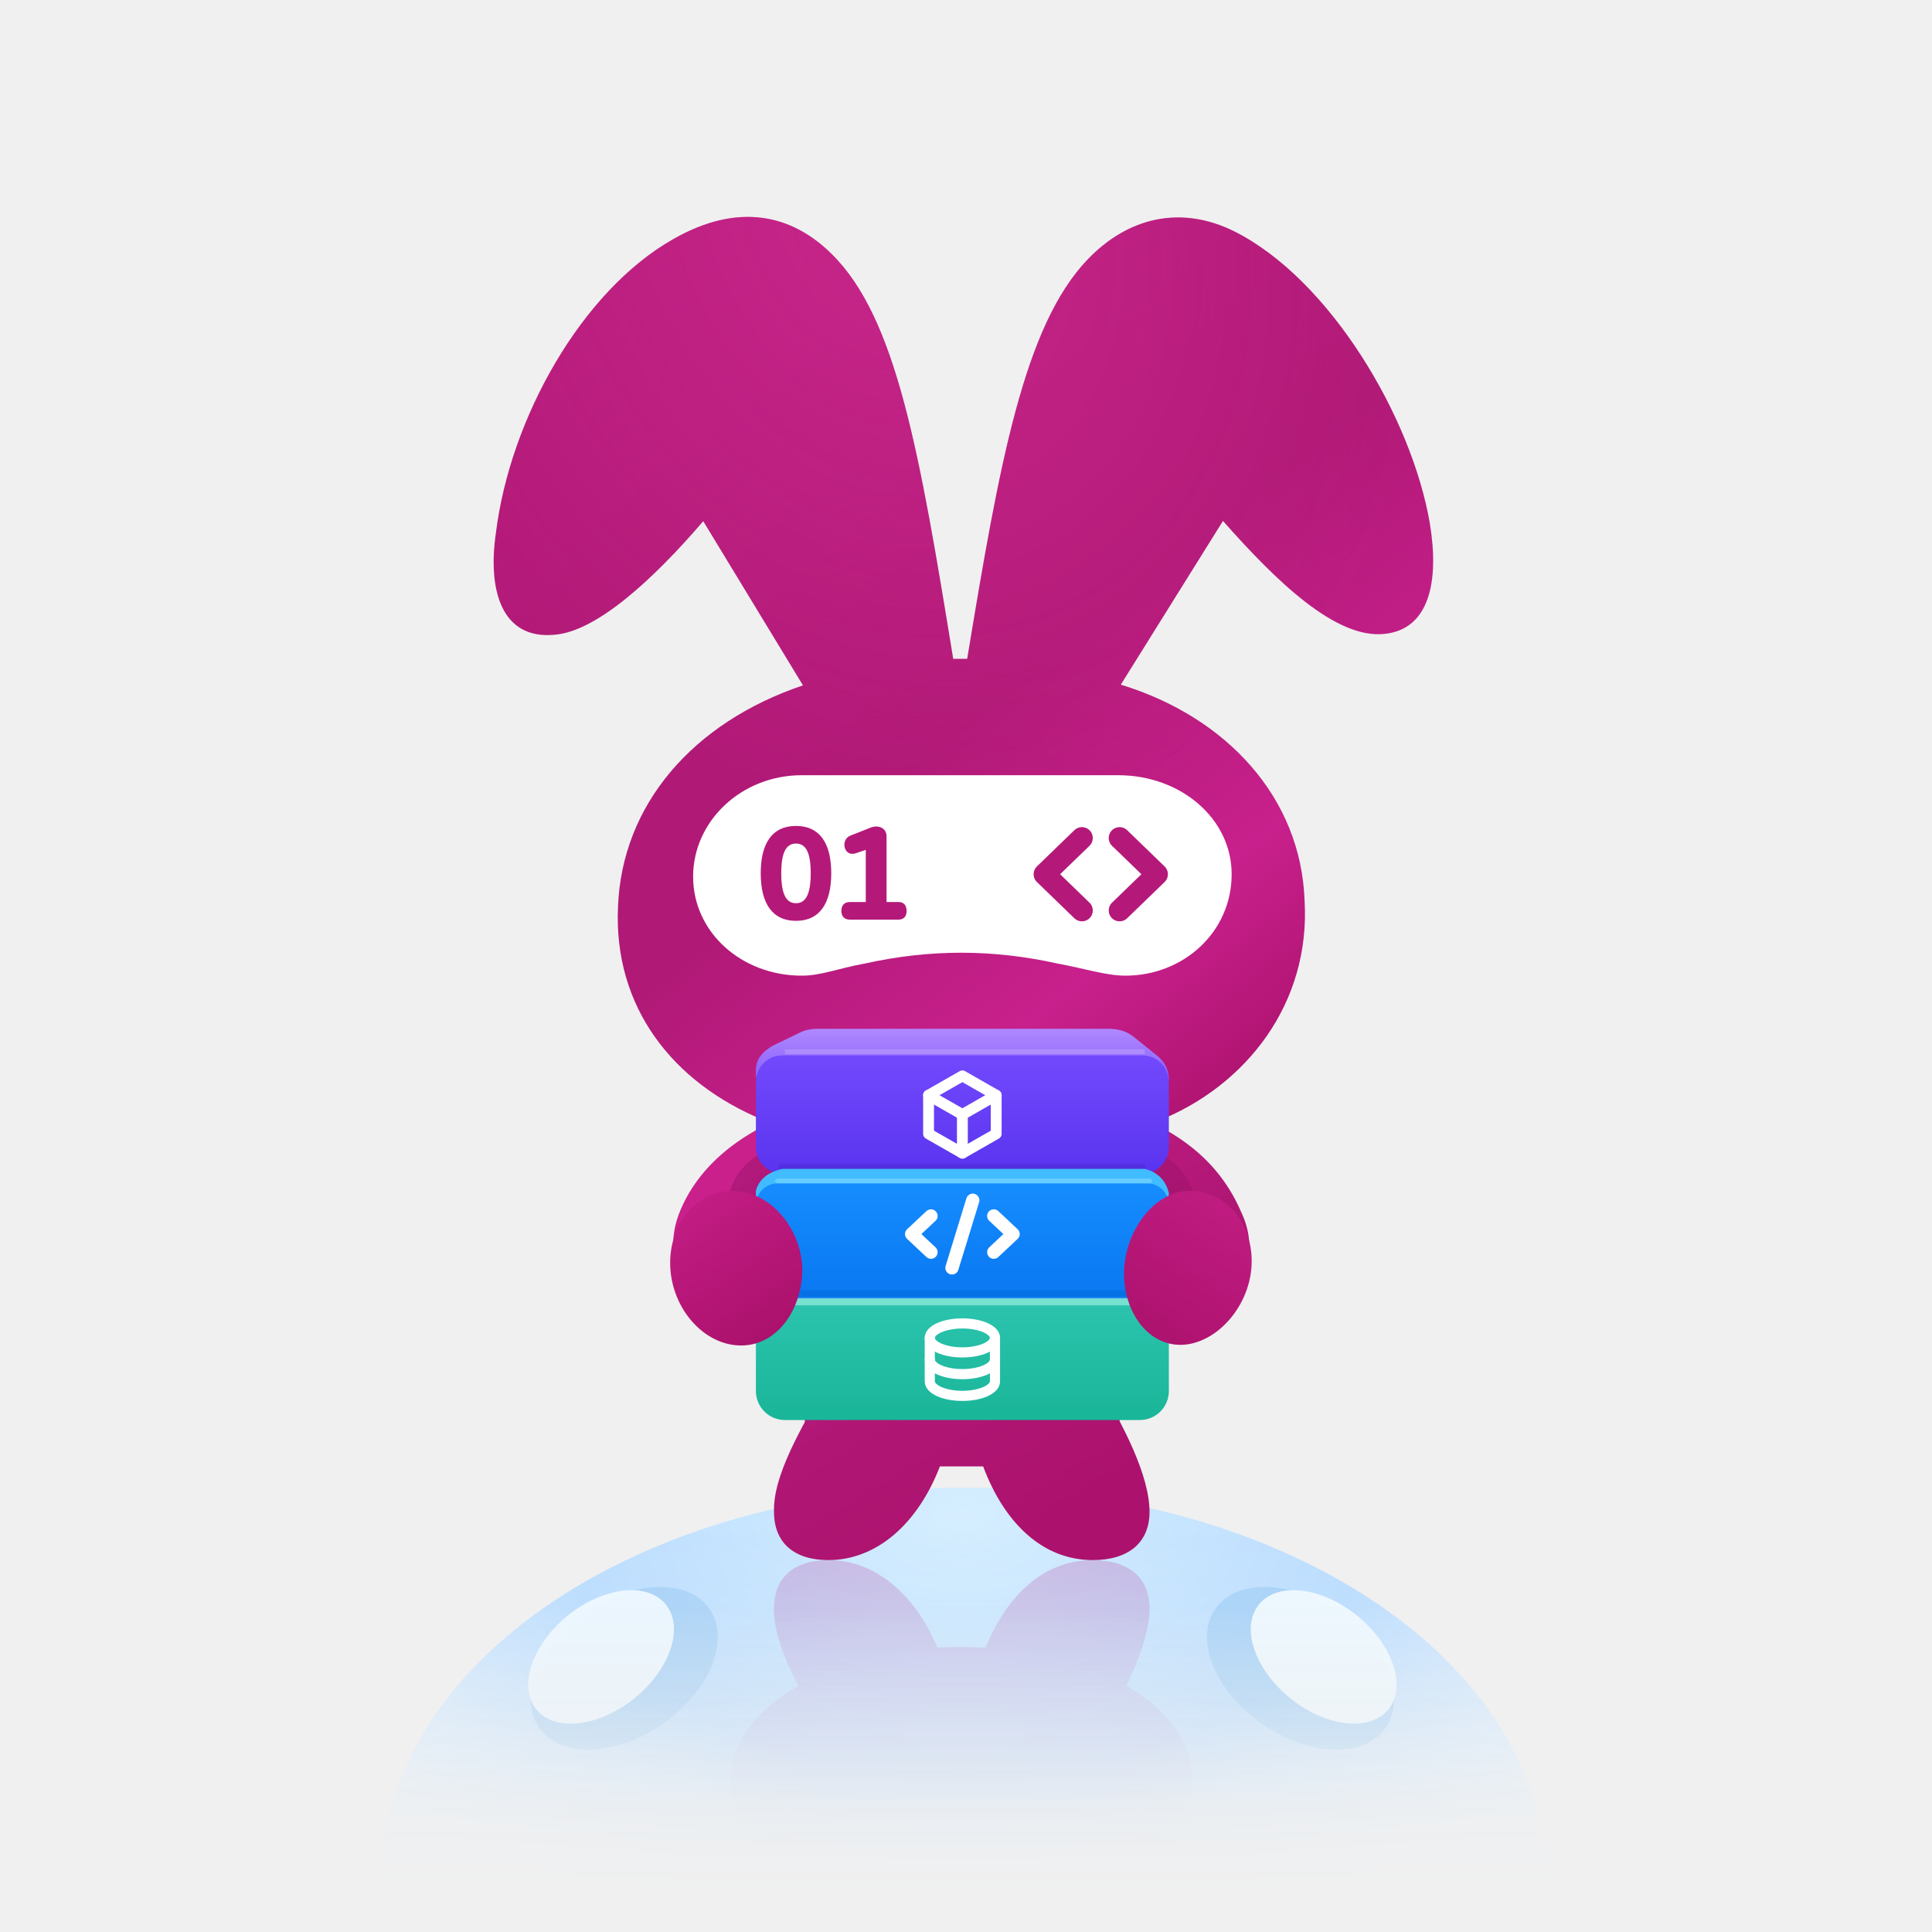
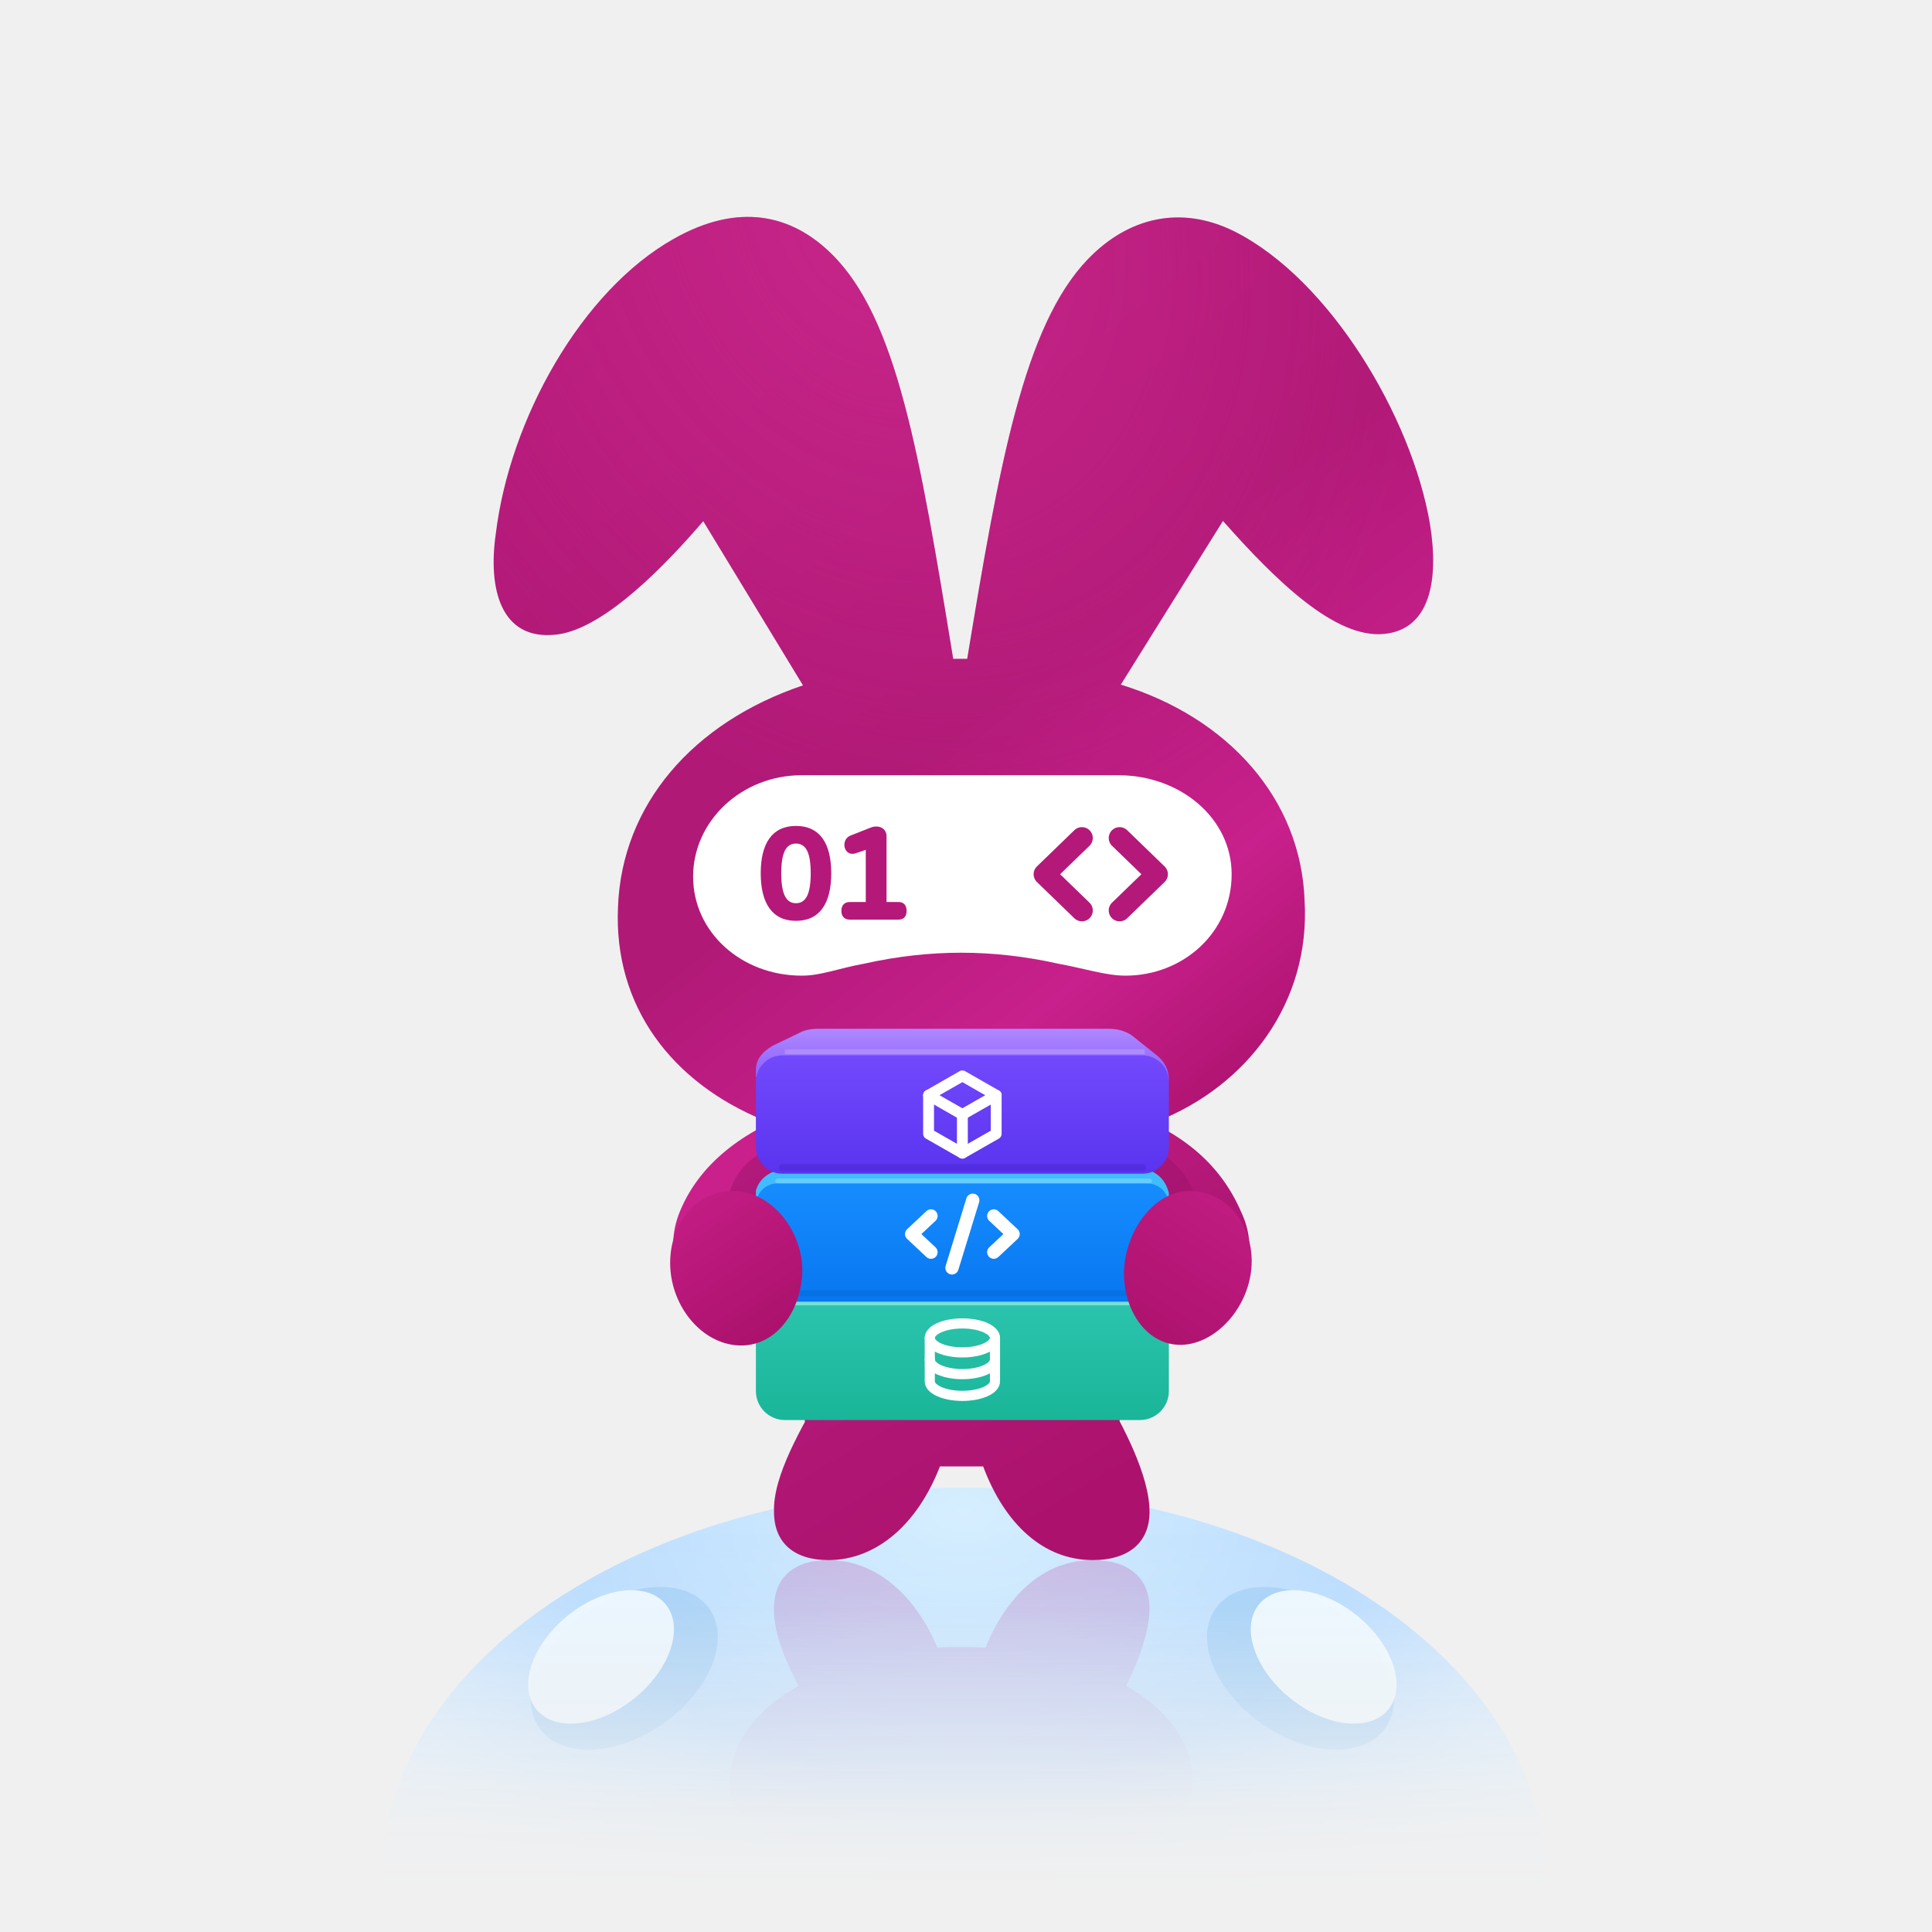
<svg xmlns="http://www.w3.org/2000/svg" width="800" height="800" viewBox="0 0 800 800" fill="none" role="img" aria-labelledby="title desc">
  <defs>
    <linearGradient id="rabbitPaint" x1="285" y1="160" x2="519" y2="455" gradientUnits="userSpaceOnUse">
      <stop stop-color="#B41A79" />
      <stop offset=".48" stop-color="#B01976" />
      <stop offset=".78" stop-color="#C8208C" />
      <stop offset="1" stop-color="#AD126E" />
    </linearGradient>
    <radialGradient id="rabbitLight" cx="0" cy="0" r="1" gradientUnits="userSpaceOnUse" gradientTransform="translate(363 89) rotate(63) scale(266 214)">
      <stop stop-color="#DF349E" stop-opacity=".44" />
      <stop offset="1" stop-color="#DF349E" stop-opacity="0" />
    </radialGradient>
    <linearGradient id="bodyPaint" x1="343" y1="462" x2="440" y2="626" gradientUnits="userSpaceOnUse">
      <stop stop-color="#CA208C" />
      <stop offset=".6" stop-color="#B01775" />
      <stop offset="1" stop-color="#AC126D" />
    </linearGradient>
    <linearGradient id="pawPaint" x1="291" y1="489" x2="331" y2="550" gradientUnits="userSpaceOnUse">
      <stop stop-color="#C41D85" />
      <stop offset="1" stop-color="#AA116B" />
    </linearGradient>
    <linearGradient id="rightPawPaint" x1="508" y1="497" x2="472" y2="553" gradientUnits="userSpaceOnUse">
      <stop stop-color="#C01C81" />
      <stop offset="1" stop-color="#AD126E" />
    </linearGradient>
    <linearGradient id="purplePaint" x1="398" y1="437" x2="398" y2="487" gradientUnits="userSpaceOnUse">
      <stop stop-color="#7249FC" />
      <stop offset="1" stop-color="#5933EF" />
    </linearGradient>
    <linearGradient id="purpleBevel" x1="398" y1="426" x2="398" y2="442" gradientUnits="userSpaceOnUse">
      <stop stop-color="#AF88FF" />
      <stop offset="1" stop-color="#9269FC" />
    </linearGradient>
    <linearGradient id="bluePaint" x1="397" y1="489" x2="397" y2="540" gradientUnits="userSpaceOnUse">
      <stop stop-color="#168DFF" />
      <stop offset="1" stop-color="#0876F0" />
    </linearGradient>
    <linearGradient id="tealPaint" x1="397" y1="540" x2="397" y2="589" gradientUnits="userSpaceOnUse">
      <stop stop-color="#2BC3AD" />
      <stop offset="1" stop-color="#19B598" />
    </linearGradient>
    <radialGradient id="moonPaint" cx="0" cy="0" r="1" gradientUnits="userSpaceOnUse" gradientTransform="translate(399 625) rotate(90) scale(197 290)">
      <stop stop-color="#D5EEFF" />
      <stop offset=".57" stop-color="#B9DCFF" />
      <stop offset="1" stop-color="#DCEFFF" />
    </radialGradient>
    <linearGradient id="moonAlpha" x1="0" y1="618" x2="0" y2="783" gradientUnits="userSpaceOnUse">
      <stop stop-color="#FFFFFF" />
      <stop offset=".28" stop-color="#FFFFFF" stop-opacity=".91" />
      <stop offset=".58" stop-color="#FFFFFF" stop-opacity=".48" />
      <stop offset=".82" stop-color="#FFFFFF" stop-opacity=".12" />
      <stop offset="1" stop-color="#FFFFFF" stop-opacity="0" />
    </linearGradient>
    <mask id="moonFade" x="150" y="610" width="500" height="190" maskUnits="userSpaceOnUse" maskContentUnits="userSpaceOnUse" style="mask-type:alpha">
      <rect x="150" y="610" width="500" height="190" fill="url(#moonAlpha)" />
    </mask>
    <clipPath id="moonClip">
      <ellipse cx="399" cy="778" rx="241" ry="162" />
    </clipPath>
    <linearGradient id="reflectionAlpha" x1="0" y1="642" x2="0" y2="764" gradientUnits="userSpaceOnUse">
      <stop stop-color="#FFFFFF" stop-opacity=".25" />
      <stop offset=".38" stop-color="#FFFFFF" stop-opacity=".15" />
      <stop offset=".76" stop-color="#FFFFFF" stop-opacity=".045" />
      <stop offset="1" stop-color="#FFFFFF" stop-opacity="0" />
    </linearGradient>
    <mask id="reflectionFade" x="270" y="640" width="260" height="145" maskUnits="userSpaceOnUse" maskContentUnits="userSpaceOnUse" style="mask-type:alpha">
      <rect x="270" y="640" width="260" height="145" fill="url(#reflectionAlpha)" />
    </mask>
    <path id="headShape" d="       M 332.5 283.8       L 291.2 215.8       C 270.1 240.4 247.1 261.2 230.0 262.8       C 207.3 265.2 202.0 243.7 205.3 221.0       C 211.1 173.4 240.8 120.5 278.8 99.0       C 305.8 83.6 327.8 88.9 344.2 105.0       C 371.4 131.6 380.8 187.8 394.7 272.8       L 400.5 272.8       C 413.8 192.1 424.0 134.9 450.4 107.4       C 467.1 90.0 488.9 84.8 511.1 95.8       C 550.6 115.6 584.6 172.7 592.1 216.9       C 596.0 240.8 591.9 260.7 573.1 262.5       C 553.0 264.5 528.6 240.8 506.4 215.7       L 464.1 283.5       C 508.2 297.0 538.7 330.5 540.2 372.9       C 542.7 415.1 516.4 449.6 479.2 464.3       C 454.7 473.8 427.0 476.1 398.0 476.0       C 368.7 476.0 340.0 473.7 316.1 463.8       C 278.4 448.3 254.0 416.9 255.9 375.5       C 257.5 333.3 286.8 299.2 332.5 283.8       Z" />
    <path id="legsShape" d="       M 341 575       C 332 591 320 611 320.5 626       C 320.5 639 329 646 343 646       C 363 646 380 631 389.2 607.2       L 407.1 607.2       C 416 631 432 646 452.5 646       C 467 646 476 639 476 626       C 476 611 465 590 456 575       Z" />
  </defs>
  <g id="moon" mask="url(#moonFade)">
    <ellipse cx="399" cy="778" rx="241" ry="162" fill="url(#moonPaint)" />
    <g clip-path="url(#moonClip)">
      <ellipse cx="258.5" cy="690.8" rx="43" ry="28" transform="rotate(-35 258.5 690.8)" fill="#9ACAF3" fill-opacity=".63" />
      <ellipse cx="248.9" cy="686.1" rx="34.5" ry="22" transform="rotate(-39 248.9 686.1)" fill="#EEF9FF" fill-opacity=".94" />
      <ellipse cx="538.5" cy="690.8" rx="43" ry="28" transform="rotate(35 538.5 690.8)" fill="#98C9F3" fill-opacity=".64" />
      <ellipse cx="548.1" cy="686.1" rx="34.5" ry="22" transform="rotate(39 548.1 686.1)" fill="#F0FAFF" fill-opacity=".95" />
      <g id="reflection" mask="url(#reflectionFade)" fill="#B72A91">
        <use href="#legsShape" transform="translate(0 1292) scale(1 -1)" />
        <path d="           M 339 694           C 355 685 375 682 398 682           C 422 682 444 686 461 695           C 482 706 494 720 494 739           C 494 759 453 774 399 774           C 345 774 302 759 302 739           C 302 720 316 704 339 694           Z" />
      </g>
    </g>
  </g>
  <g id="rabbit-body">
    <path d="       M 331 460       C 308 468 289 482 281 503       C 274 522 284 541 301 548       L 327 557       L 334 592       C 355 611 441 613 463 591       L 470 556       L 495 548       C 513 541 523 521 514 502       C 505 481 488 468 465 460       Z" fill="url(#bodyPaint)" />
    <use href="#legsShape" fill="url(#bodyPaint)" />
    <path d="       M 318 476       C 307 481 301 490 300 505       L 321 519       L 338 478       Z" fill="#931164" fill-opacity=".44" />
    <path d="       M 478 476       C 489 482 496 491 496 505       L 475 518       L 459 478       Z" fill="#931164" fill-opacity=".35" />
  </g>
  <g id="rabbit-head">
    <use href="#headShape" fill="url(#rabbitPaint)" />
    <use href="#headShape" fill="url(#rabbitLight)" />
    <path id="face" d="       M 332 321       L 463 321       C 489 321 510 339 510 362       C 510 386 490 404 466 404       C 458 404 449 401 438 399       C 411 393 385 393 358 399       C 347 401 340 404 332 404       C 307 404 287 386 287 363       C 287 340 307 321 332 321       Z" fill="#FFFFFF" />
    <g id="face-01" fill="#B41979">
      <path fill-rule="evenodd" d="         M 329.6 342         C 319.8 342 315 349.1 315 361.6         C 315 374.1 319.8 381.3 329.6 381.3         C 339.4 381.3 344.2 374.1 344.2 361.6         C 344.2 349.1 339.4 342 329.6 342         Z         M 329.6 349.3         C 333.8 349.3 335.7 353.2 335.7 361.6         C 335.7 370 333.8 374 329.6 374         C 325.4 374 323.5 370 323.5 361.6         C 323.5 353.2 325.4 349.3 329.6 349.3         Z" />
      <path d="         M 351.9 346.1         L 360.5 342.7         C 363.8 341.4 367.1 342.9 367.1 346.3         L 367.1 373.5         L 372 373.5         C 374.2 373.5 375.4 374.8 375.4 377.2         C 375.4 379.5 374.2 380.8 372 380.8         L 351.9 380.8         C 349.7 380.8 348.4 379.5 348.4 377.2         C 348.4 374.8 349.7 373.5 351.9 373.5         L 358.5 373.5         L 358.5 351.9         L 354.4 353.3         C 349.5 355 347.9 348 351.9 346.1         Z" />
    </g>
    <g id="face-code" fill="none" stroke="#B41979" stroke-width="9" stroke-linecap="round" stroke-linejoin="round">
      <path d="M 448 347 L 432.5 362 L 448 377" />
      <path d="M 463.6 347 L 479.1 362 L 463.6 377" />
    </g>
  </g>
  <g id="tech-modules">
-     <path d="       M 313 446       L 313 443       Q 313 437 320 433       L 331 427.7       Q 334 426 339 426       L 459 426       Q 465 426 469 429       L 479 437       Q 484 441 484 447       Z" fill="url(#purpleBevel)" />
-     <path d="M 325 435.5 L 474 435.5" stroke="#CCB3FF" stroke-opacity=".38" stroke-width="2" />
-     <rect x="313" y="437" width="171" height="49" rx="11" fill="url(#purplePaint)" />
-     <path d="M 324 483.5 H 473" stroke="#4825CC" stroke-opacity=".44" stroke-width="3" stroke-linecap="round" />
-     <path d="       M 313 498       L 313 493       Q 315 486 324 484       L 474 484       Q 482 486 484 494       L 484 498       Z" fill="#41BCFF" />
-     <rect x="313" y="490" width="171" height="49" rx="9" fill="url(#bluePaint)" />
-     <path d="M 322 489 H 476" stroke="#89DDFF" stroke-opacity=".52" stroke-width="2" stroke-linecap="round" />
-     <rect x="313" y="538" width="171" height="50" rx="12" fill="url(#tealPaint)" />
-     <path d="M 320 539 H 477" stroke="#8AE8D8" stroke-opacity=".8" stroke-width="3" stroke-linecap="round" />
-     <path d="M 322 535.5 H 475" stroke="#056BDB" stroke-opacity=".55" stroke-width="2.5" stroke-linecap="round" />
+     <g id="module-db">
+       <rect x="313" y="538" width="171" height="50" rx="12" fill="url(#tealPaint)" />
+       <path d="M 320 539 H 477" stroke="#8AE8D8" stroke-opacity=".8" stroke-width="3" stroke-linecap="round" />
+     </g>
+     <g id="module-code">
+       <path d="         M 313 498         L 313 493         Q 315 486 324 484         L 474 484         Q 482 486 484 494         L 484 498         Z" fill="#41BCFF" />
+       <rect x="313" y="490" width="171" height="49" rx="9" fill="url(#bluePaint)" />
+       <path d="M 322 489 H 476" stroke="#89DDFF" stroke-opacity=".52" stroke-width="2" stroke-linecap="round" />
+       <path d="M 322 535.5 H 475" stroke="#056BDB" stroke-opacity=".55" stroke-width="2.5" stroke-linecap="round" />
+     </g>
+     <g id="module-cube">
+       <path d="         M 313 446         L 313 443         Q 313 437 320 433         L 331 427.7         Q 334 426 339 426         L 459 426         Q 465 426 469 429         L 479 437         Q 484 441 484 447         Z" fill="url(#purpleBevel)" />
+       <path d="M 325 435.5 L 474 435.5" stroke="#CCB3FF" stroke-opacity=".38" stroke-width="2" />
+       <rect x="313" y="437" width="171" height="49" rx="11" fill="url(#purplePaint)" />
+       <path d="M 324 483.5 H 473" stroke="#4825CC" stroke-opacity=".44" stroke-width="3" stroke-linecap="round" />
+     </g>
    <g id="cube-icon" transform="translate(398.5 461.5)" fill="none" stroke="#FFFFFF" stroke-width="4.5" stroke-linecap="round" stroke-linejoin="round">
      <path d="         M 0 -16         L 14 -8         L 14 8         L 0 16         L -14 8         L -14 -8         Z" />
      <path d="M -14 -8 L 0 0 L 14 -8" />
      <path d="M 0 0 L 0 16" />
    </g>
    <g id="code-icon" transform="translate(398.5 511)" fill="none" stroke="#FFFFFF" stroke-width="5.5" stroke-linecap="round" stroke-linejoin="round">
      <path d="M -13 -7.5 L -21 0 L -13 7.5" />
      <path d="M 13 -7.5 L 21 0 L 13 7.5" />
      <path d="M 4.3 -14 L -4.3 14" />
    </g>
    <g id="database-icon" transform="translate(398.5 563)" fill="none" stroke="#FFFFFF" stroke-width="4.2" stroke-linecap="round" stroke-linejoin="round">
      <ellipse cx="0" cy="-9" rx="13.5" ry="6" />
      <path d="         M -13.5 -9         L -13.5 9         C -13.5 12.314 -7.456 15 0 15         C 7.456 15 13.5 12.314 13.5 9         L 13.5 -9" />
      <path d="         M -13.5 0         C -13.5 3.314 -7.456 6 0 6         C 7.456 6 13.5 3.314 13.5 0" />
    </g>
  </g>
  <g id="rabbit-paws">
    <path d="       M 302 493.2       C 287.8 494 277.5 507 277.5 522.9       C 277.5 540.1 289.6 555.4 304.4 557       C 319.3 558.6 330.5 545.7 332.1 528.9       C 333.7 511.3 320 492.2 302 493.2       Z" fill="url(#pawPaint)" />
    <path d="       M 493.8 493.2       C 508.7 494 518.3 507.3 518.3 522.2       C 518.3 538.9 506 554.3 492.1 556.6       C 477.7 558.9 466.7 546.2 465.5 530       C 464.2 512.3 477 492.2 493.8 493.2       Z" fill="url(#rightPawPaint)" />
  </g>
</svg>
